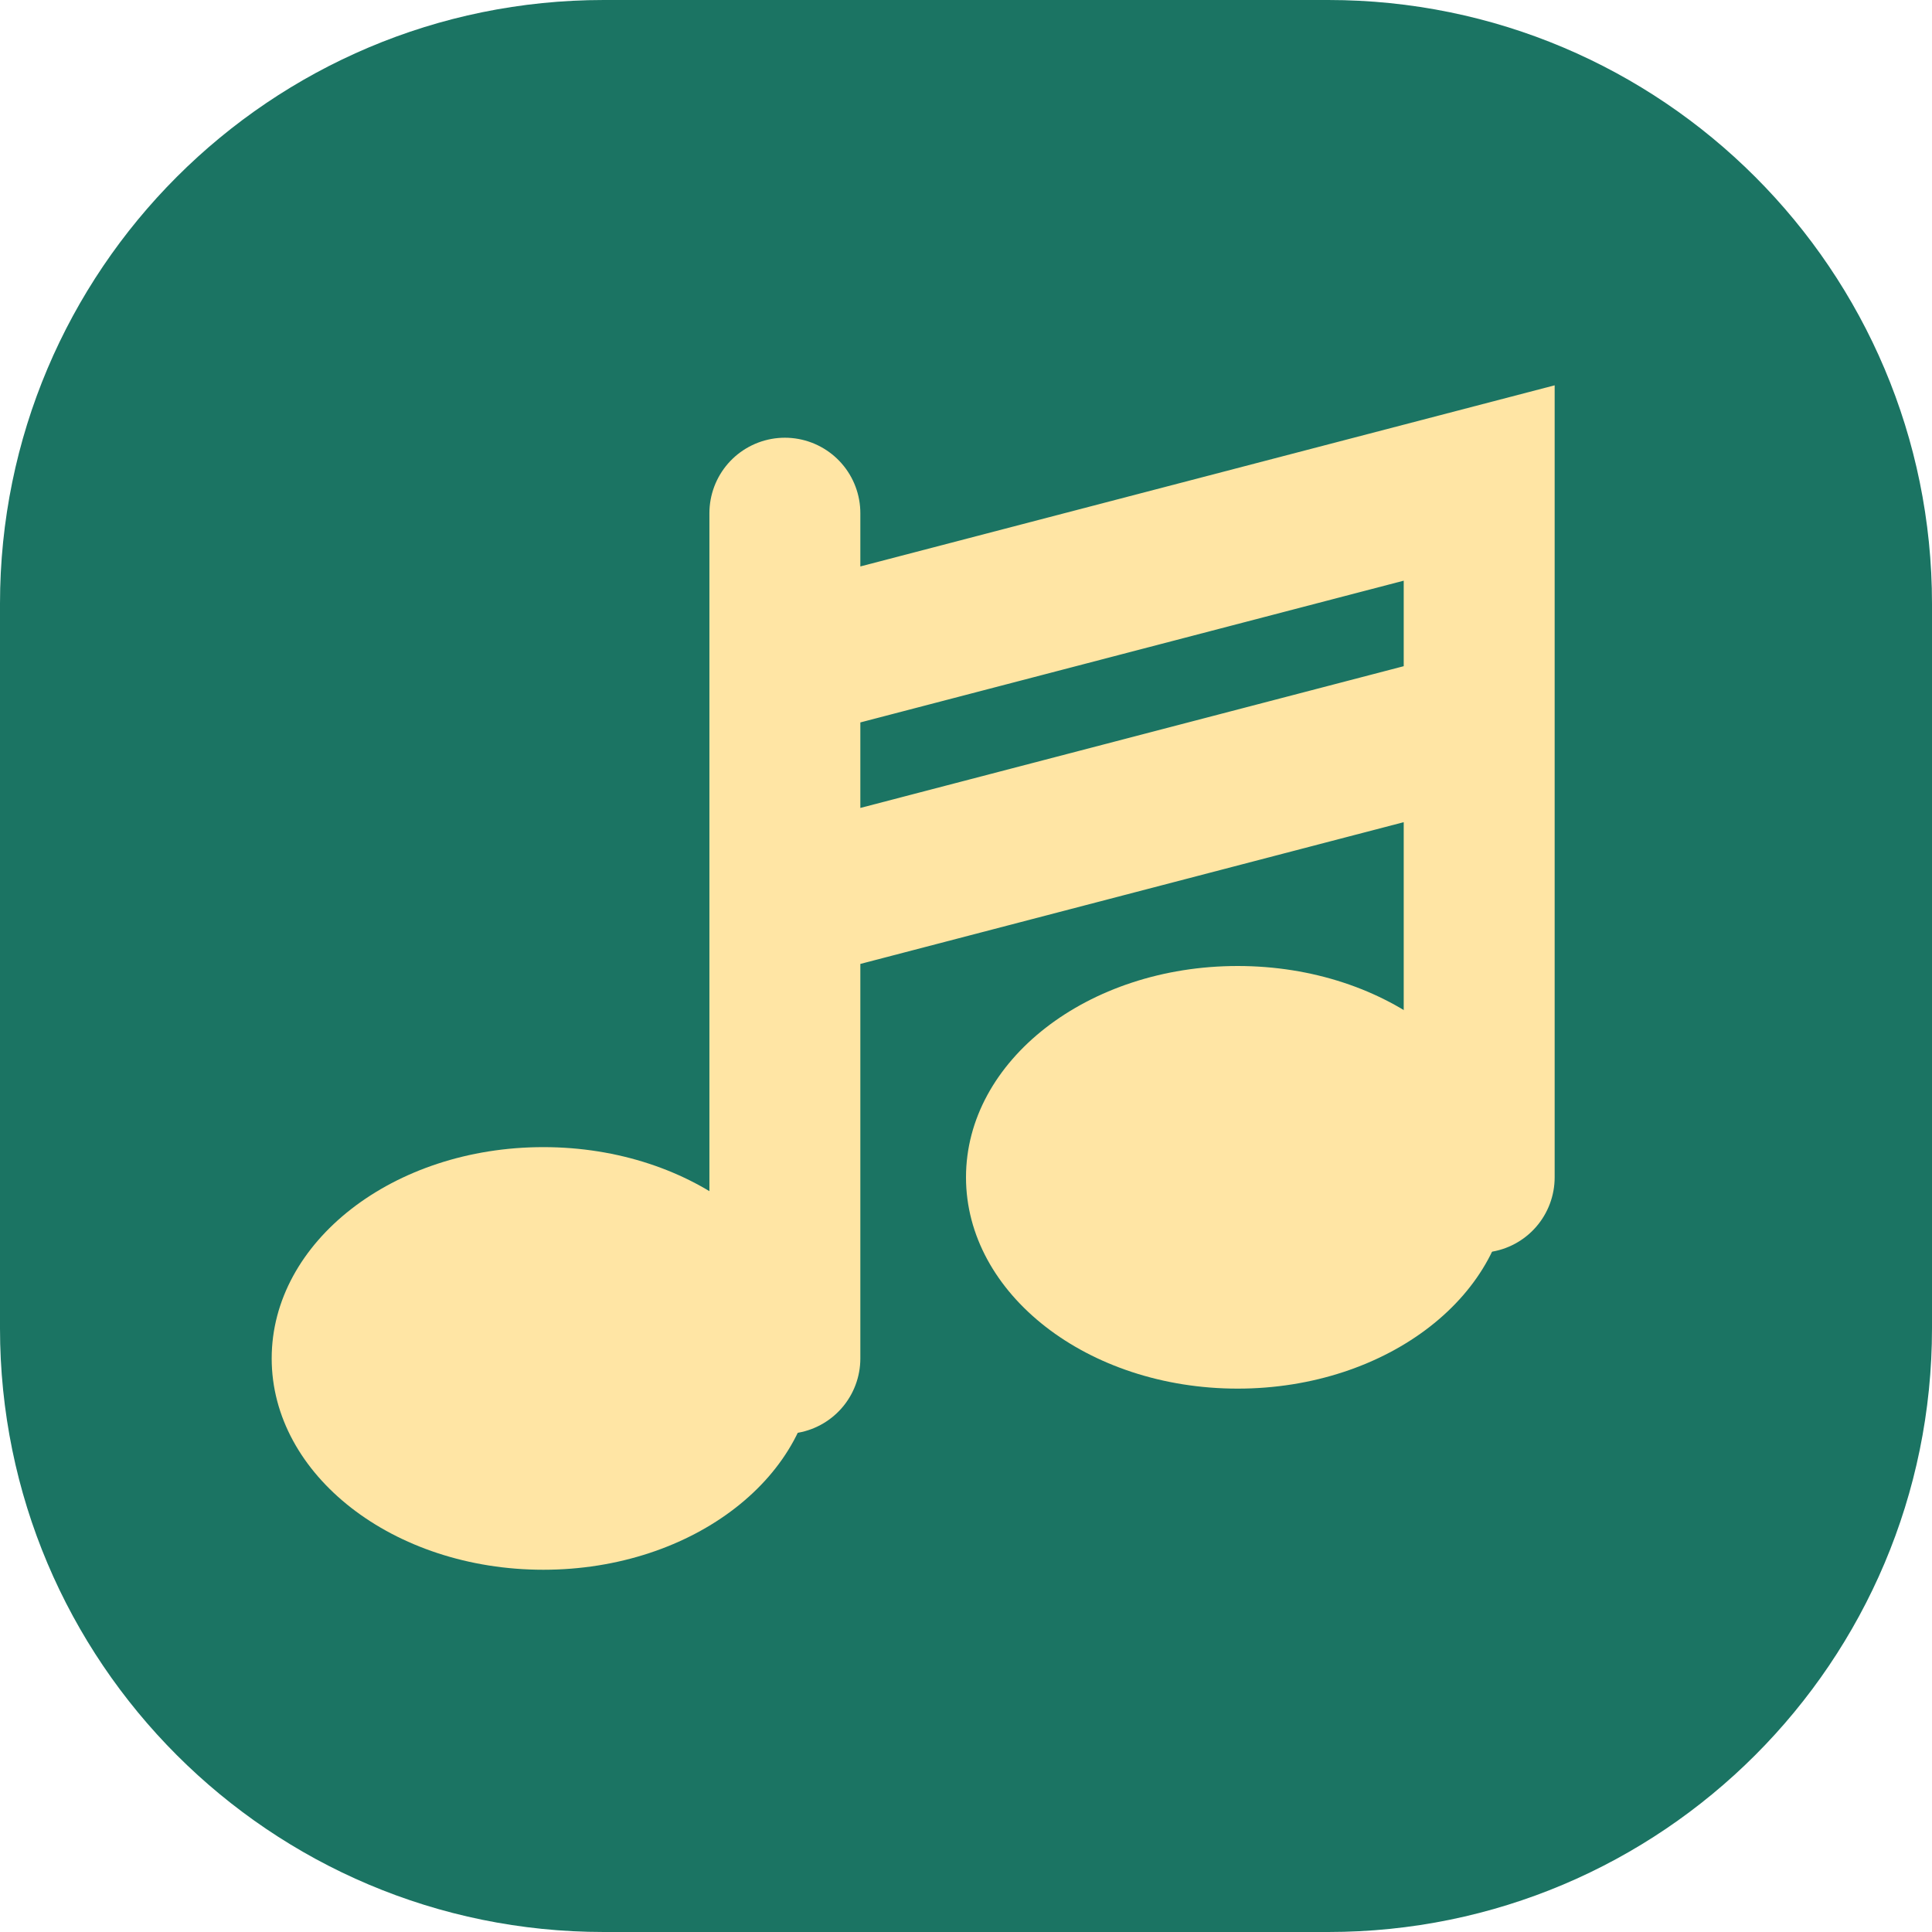
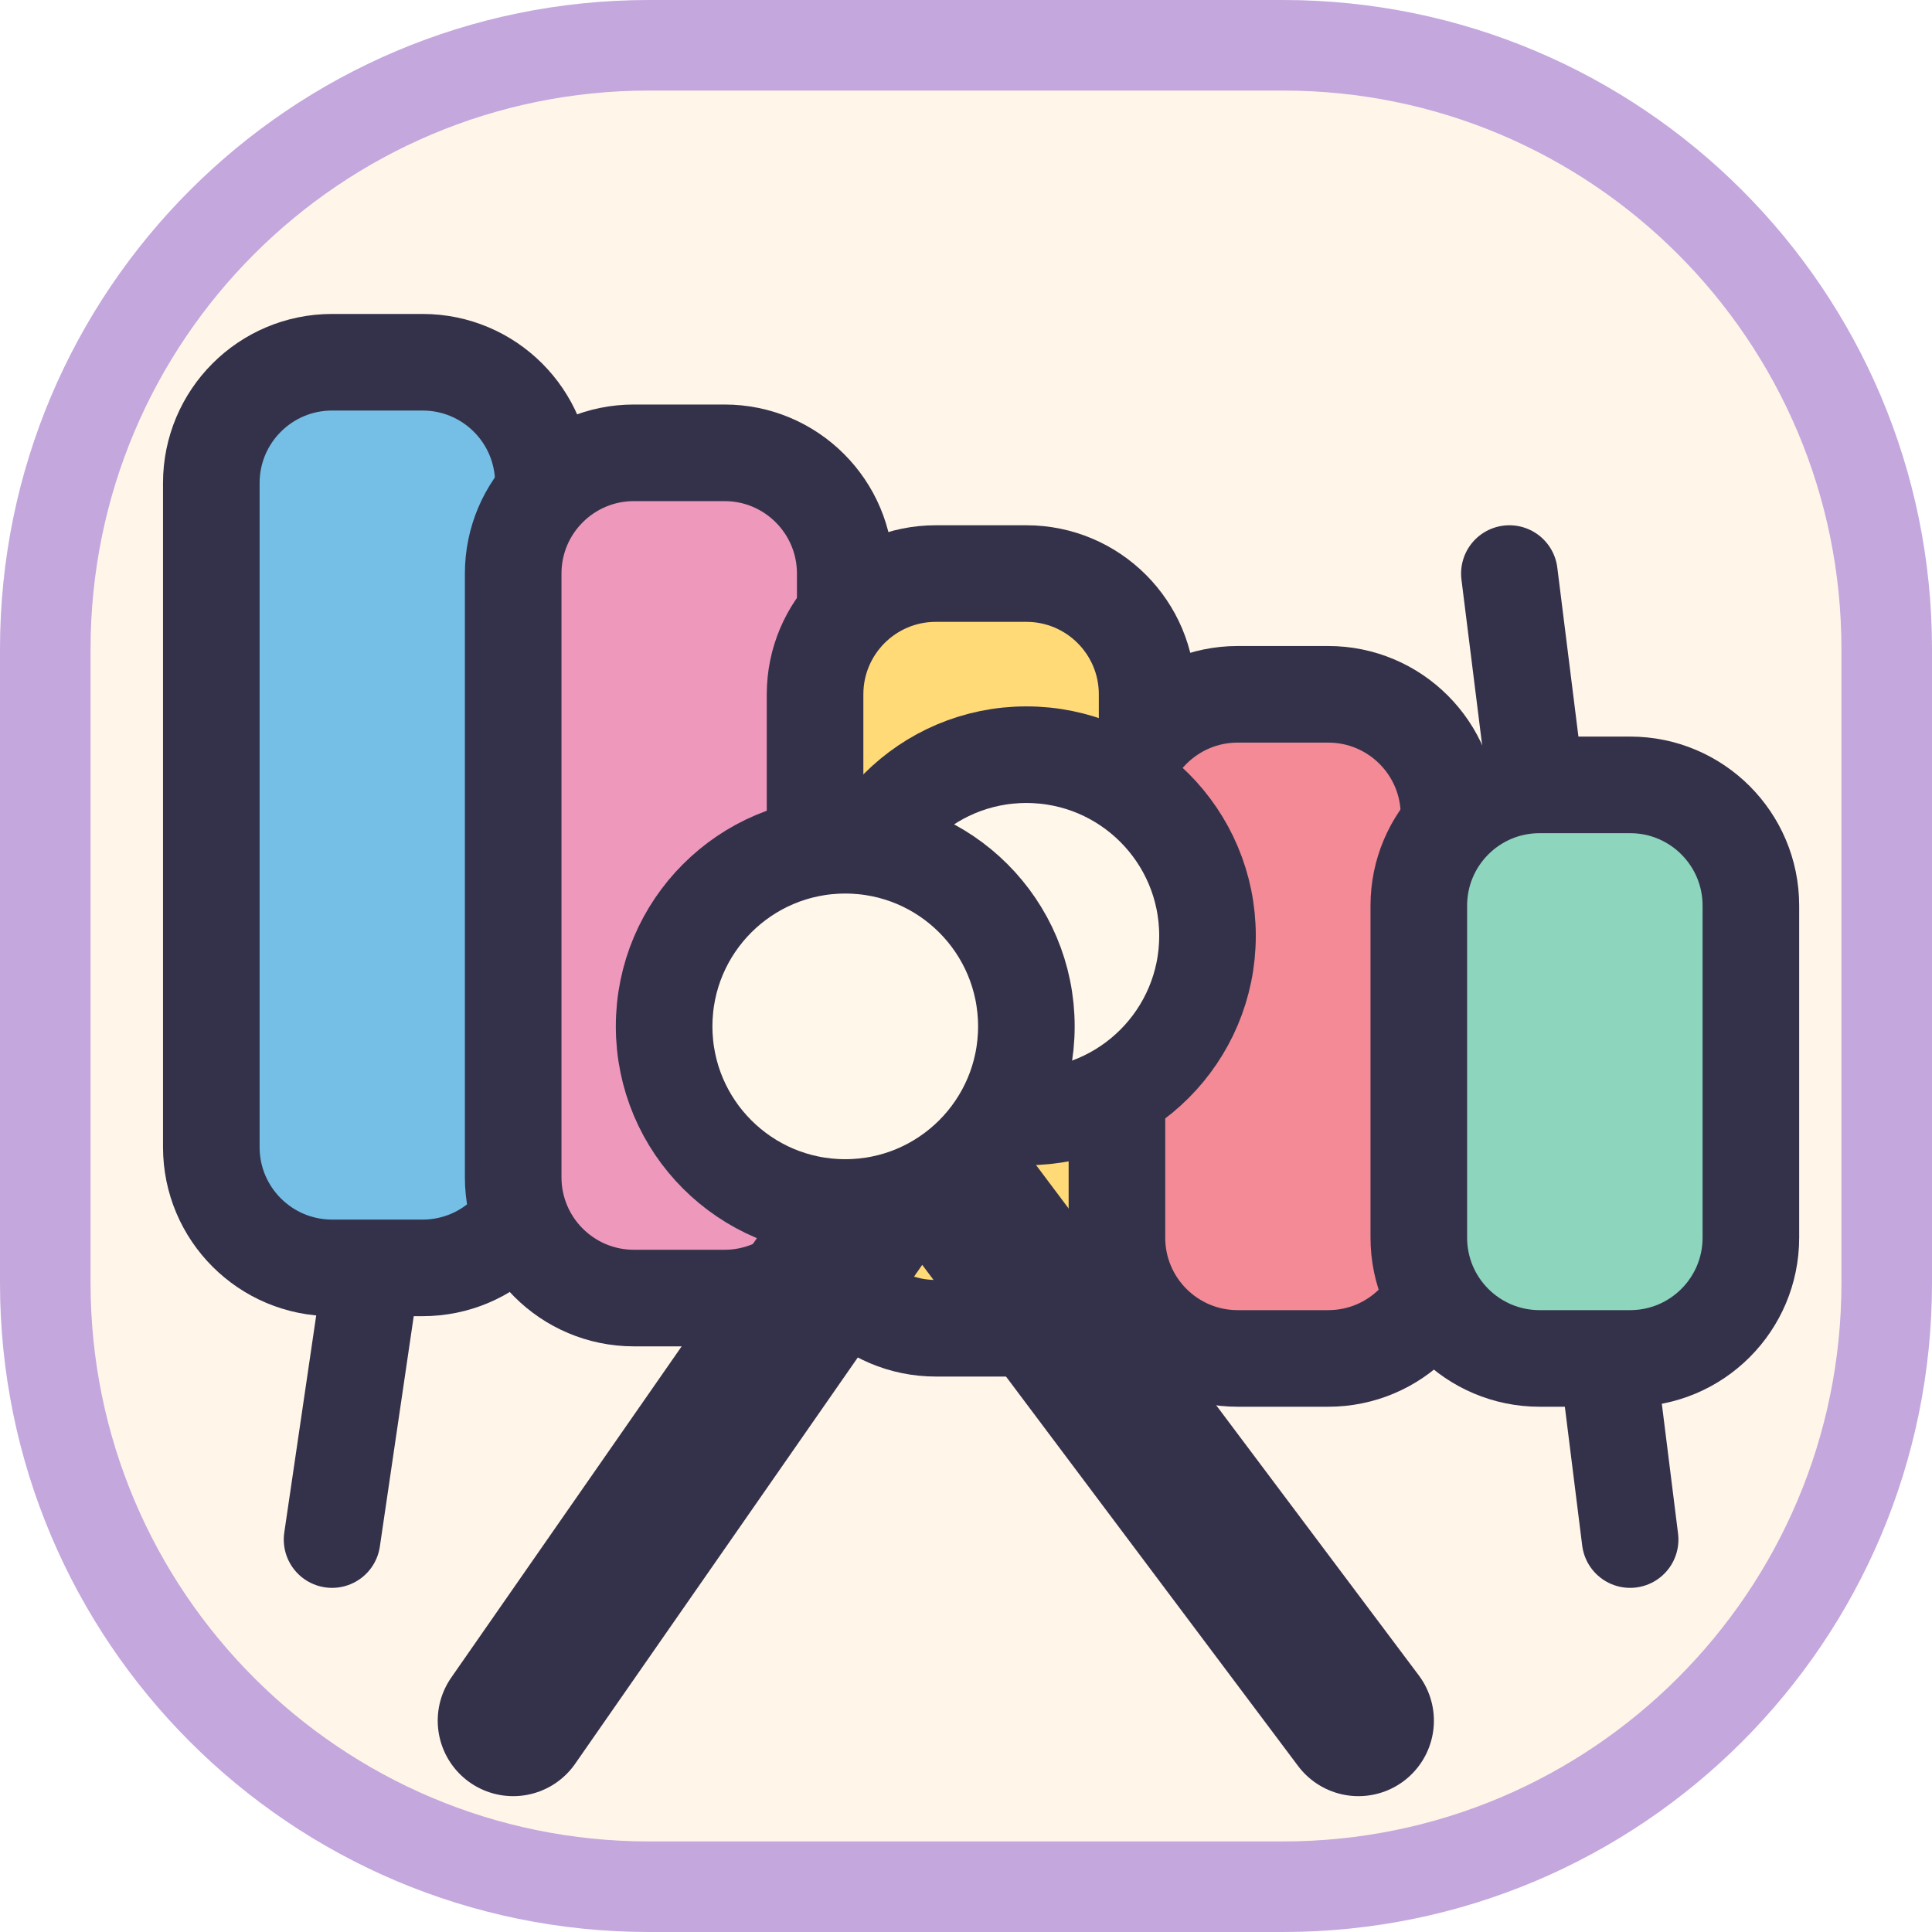
- <svg xmlns="http://www.w3.org/2000/svg" viewBox="0 0 64 64">
-   <rect width="64" height="64" rx="20" fill="#1b7463" />
-   <path d="M26 17v28m0-23 23-6v23m-23-9 23-6" fill="none" stroke="#ffe5a4" stroke-width="5" stroke-linecap="round" />
-   <ellipse cx="18" cy="45" rx="9" ry="7" fill="#ffe5a4" />
-   <ellipse cx="41" cy="39" rx="9" ry="7" fill="#ffe5a4" />
+ <svg xmlns="http://www.w3.org/2000/svg" viewBox="0 0 64 64" fill="none" stroke="#34324b" stroke-width="3.2" stroke-linecap="round" stroke-linejoin="round" aria-hidden="true">
+   <rect x="1.5" y="1.5" width="61" height="61" rx="20" fill="#fff6e9" stroke="#c4a7dd" stroke-width="3" />
+   <path d="m16 17-5 34m39-32 4 32" />
+   <rect x="7" y="12" width="11" height="30" rx="4" fill="#75bfe6" />
+   <rect x="17" y="15" width="11" height="28" rx="4" fill="#ee99bb" />
+   <rect x="27" y="19" width="11" height="25" rx="4" fill="#ffda77" />
+   <rect x="37" y="23" width="11" height="22" rx="4" fill="#f38a95" />
+   <rect x="47" y="26" width="11" height="19" rx="4" fill="#8dd5bc" />
+   <path d="m17 57 16-23m12 23L30 37" stroke-width="5" />
+   <circle cx="34" cy="31" r="6" fill="#fff7ea" />
+   <circle cx="28" cy="34" r="6" fill="#fff7ea" />
</svg>
